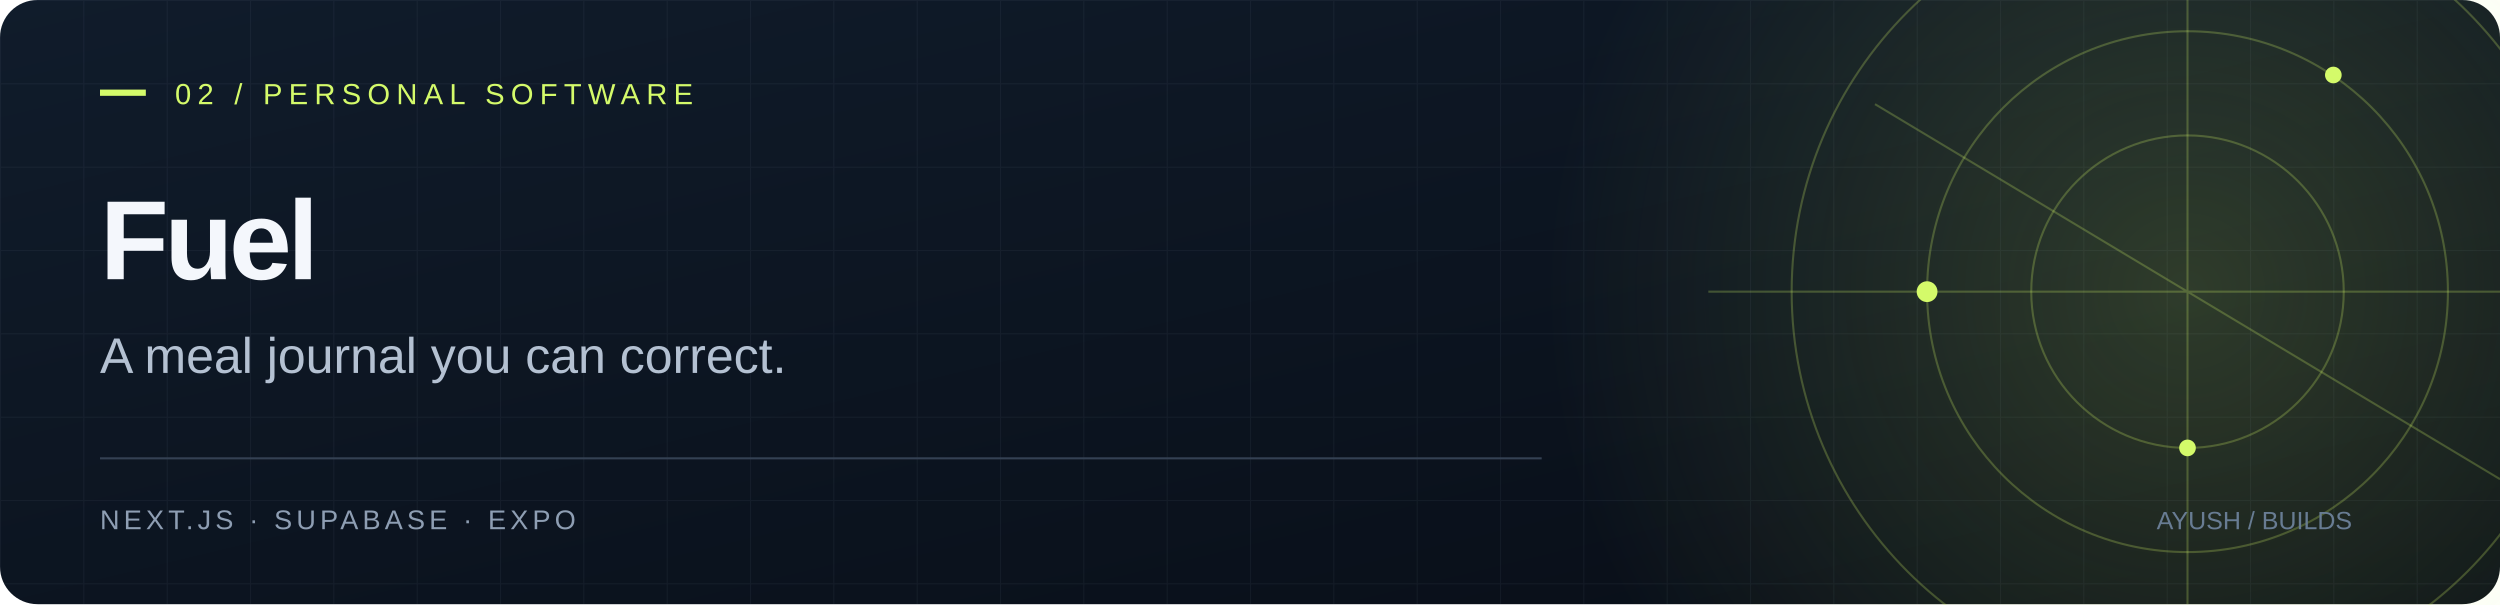
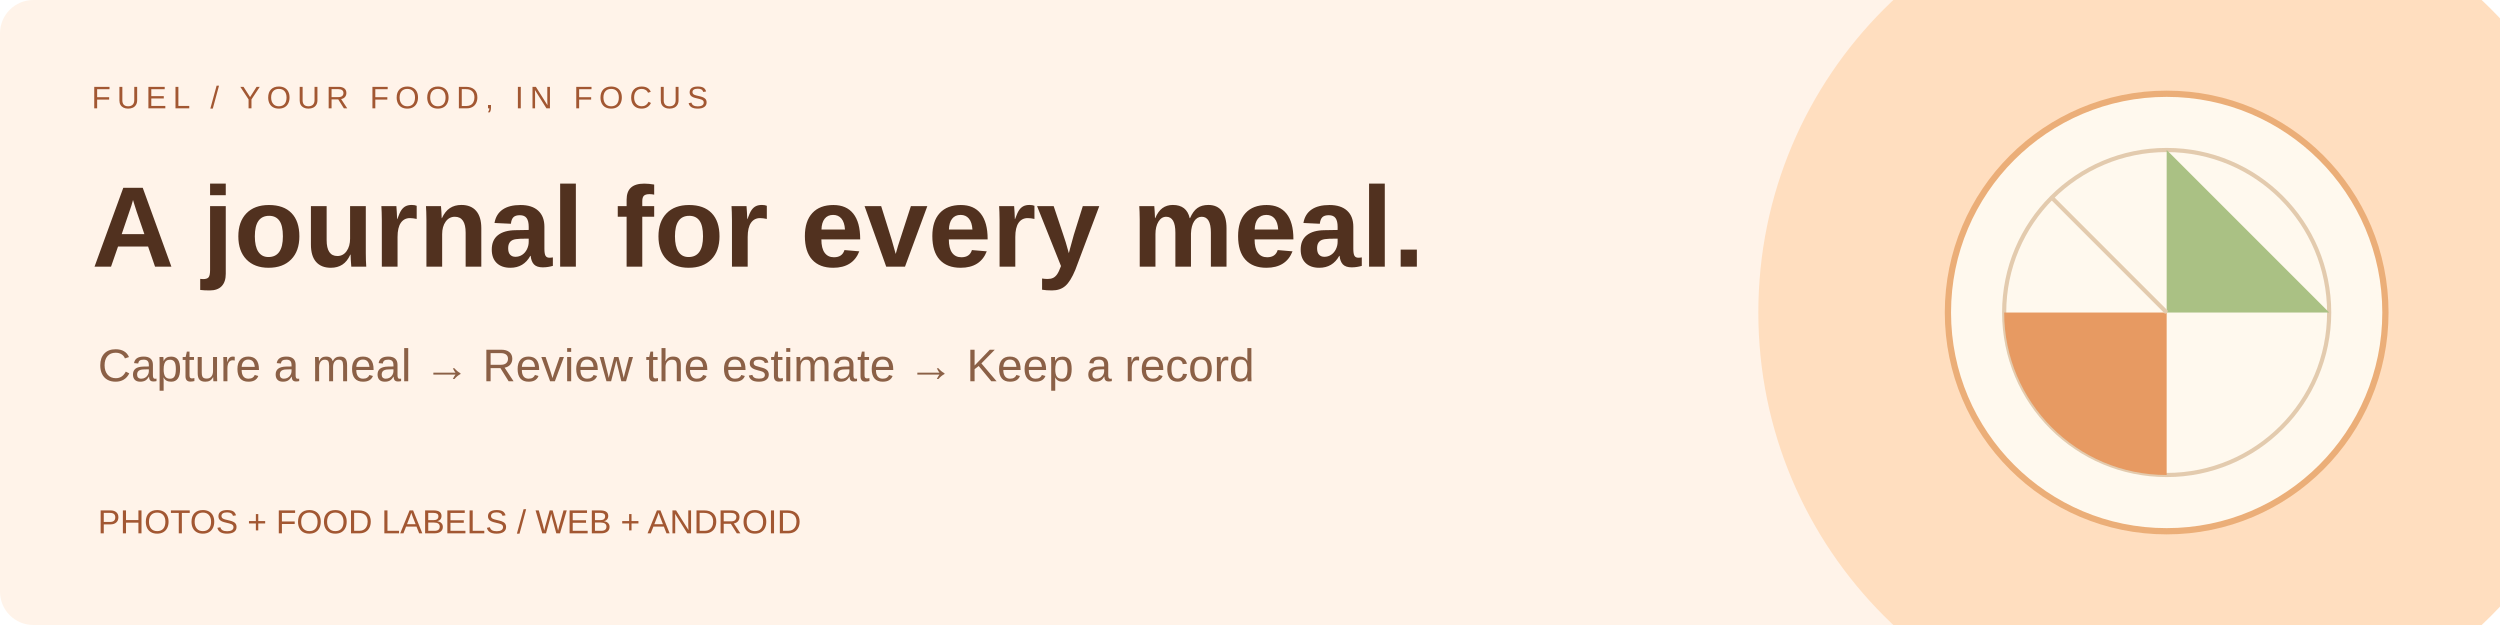
- <svg xmlns="http://www.w3.org/2000/svg" width="1200" height="290" viewBox="0 0 1200 290" role="img" aria-label="Fuel — A meal journal you can correct.">
-   <defs>
-     <linearGradient id="bg" x2="1" y2="1">
-       <stop stop-color="#101c2b" />
-       <stop offset="1" stop-color="#080d16" />
-     </linearGradient>
-     <radialGradient id="light">
-       <stop stop-color="#d4fa6a" stop-opacity=".18" />
-       <stop offset="1" stop-color="#d4fa6a" stop-opacity="0" />
-     </radialGradient>
-     <pattern id="grid" width="40" height="40" patternUnits="userSpaceOnUse">
-       <path d="M40 0H0V40" fill="none" stroke="#8295ac" stroke-opacity=".08" />
-     </pattern>
-   </defs>
-   <rect width="1200" height="100%" rx="18" fill="url(#bg)" />
-   <rect width="1200" height="100%" rx="18" fill="url(#grid)" />
-   <circle cx="1050" cy="140" r="310" fill="url(#light)" />
-   <g fill="none" stroke="#d4fa6a" stroke-opacity=".24">
-     <circle cx="1050" cy="140" r="75" />
-     <circle cx="1050" cy="140" r="125" />
-     <circle cx="1050" cy="140" r="190" />
-     <path d="M820 140h380M1050 0v290M900 50l300 180" />
-   </g>
-   <g fill="#d4fa6a">
-     <circle cx="925" cy="140" r="5" />
-     <circle cx="1120" cy="36" r="4" />
-     <circle cx="1050" cy="215" r="4" />
-     <rect x="48" y="43" width="22" height="3" />
-   </g>
-   <g font-family="Segoe UI,Arial,sans-serif">
-     <text x="84" y="50" font-size="14" letter-spacing="3" fill="#d4fa6a">02 / PERSONAL SOFTWARE</text>
-     <text x="48" y="134" font-size="54" font-weight="700" letter-spacing="-2" fill="#f4f7fc">Fuel</text>
-     <text x="48" y="179" font-size="24" font-weight="400" letter-spacing="0" fill="#b4c1d2">A meal journal you can correct.</text>
-     <path d="M48 220H740" stroke="#344153" />
-     <text x="48" y="254" font-size="13" letter-spacing="2" fill="#8e9eb3">NEXT.JS · SUPABASE · EXPO</text>
-     <text x="1129" y="254" font-size="12" text-anchor="end" fill="#687c93">AYUSH / BUILDS</text>
-   </g>
+ <svg xmlns="http://www.w3.org/2000/svg" width="1200" height="300" viewBox="0 0 1200 300">
+   <style>text{font-family:Segoe UI,Arial,sans-serif}</style>
+   <rect width="1200" height="300" rx="16" fill="#fff3e9" />
+   <circle cx="1050" cy="150" r="206" fill="#ffdebf" />
+   <circle cx="1040" cy="150" r="105" fill="#fff9ee" stroke="#ebae78" stroke-width="3" />
+   <circle cx="1040" cy="150" r="78" fill="none" stroke="#e3cbae" stroke-width="2" />
+   <path d="M1040 72v78h78" fill="#aac184" />
+   <path d="M962 150h78v78a78 78 0 0 1-78-78" fill="#e79a62" />
+   <path d="M1040 150l-55-55" stroke="#e3cbae" stroke-width="2" />
+   <text x="44" y="52" fill="#a25732" font-size="15" letter-spacing="3">FUEL / YOUR FOOD, IN FOCUS</text>
+   <text x="44" y="128" fill="#51311f" font-size="55" font-weight="750">A journal for every meal.</text>
+   <text x="47" y="183" fill="#8b6046" font-size="22">Capture a meal → Review the estimate → Keep a record</text>
+   <text x="47" y="256" fill="#a25732" font-size="16">PHOTOS + FOOD LABELS / WEB + ANDROID</text>
</svg>
